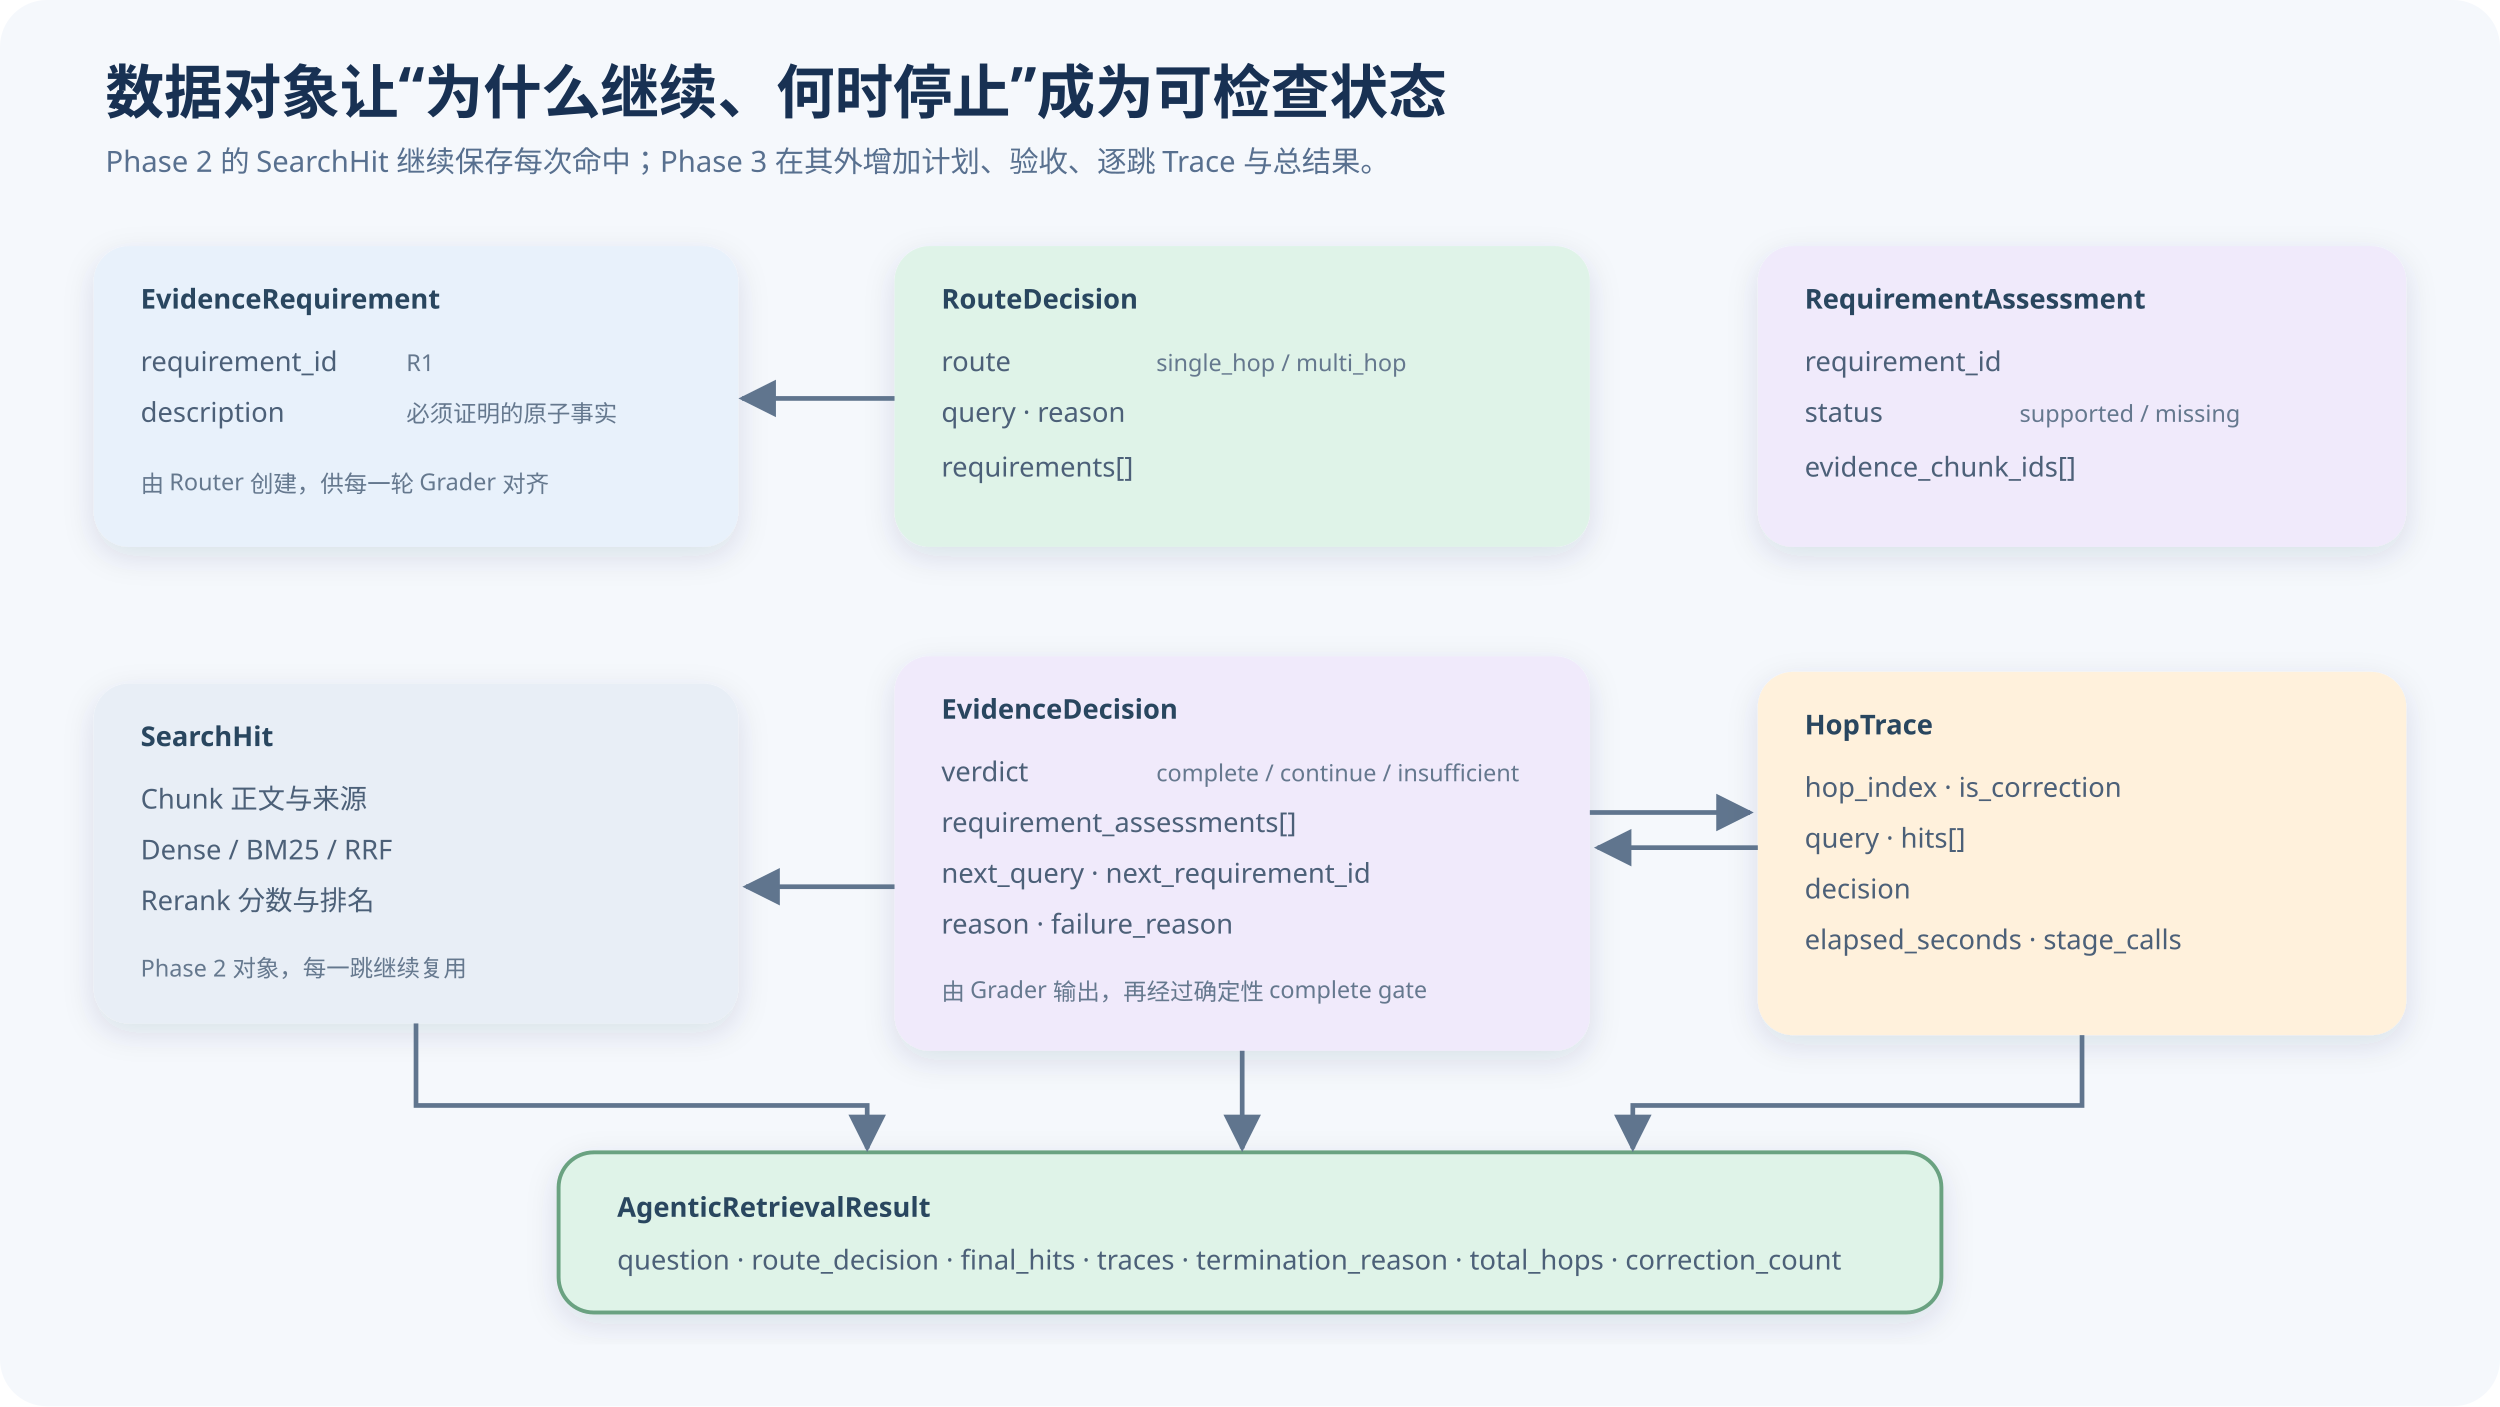
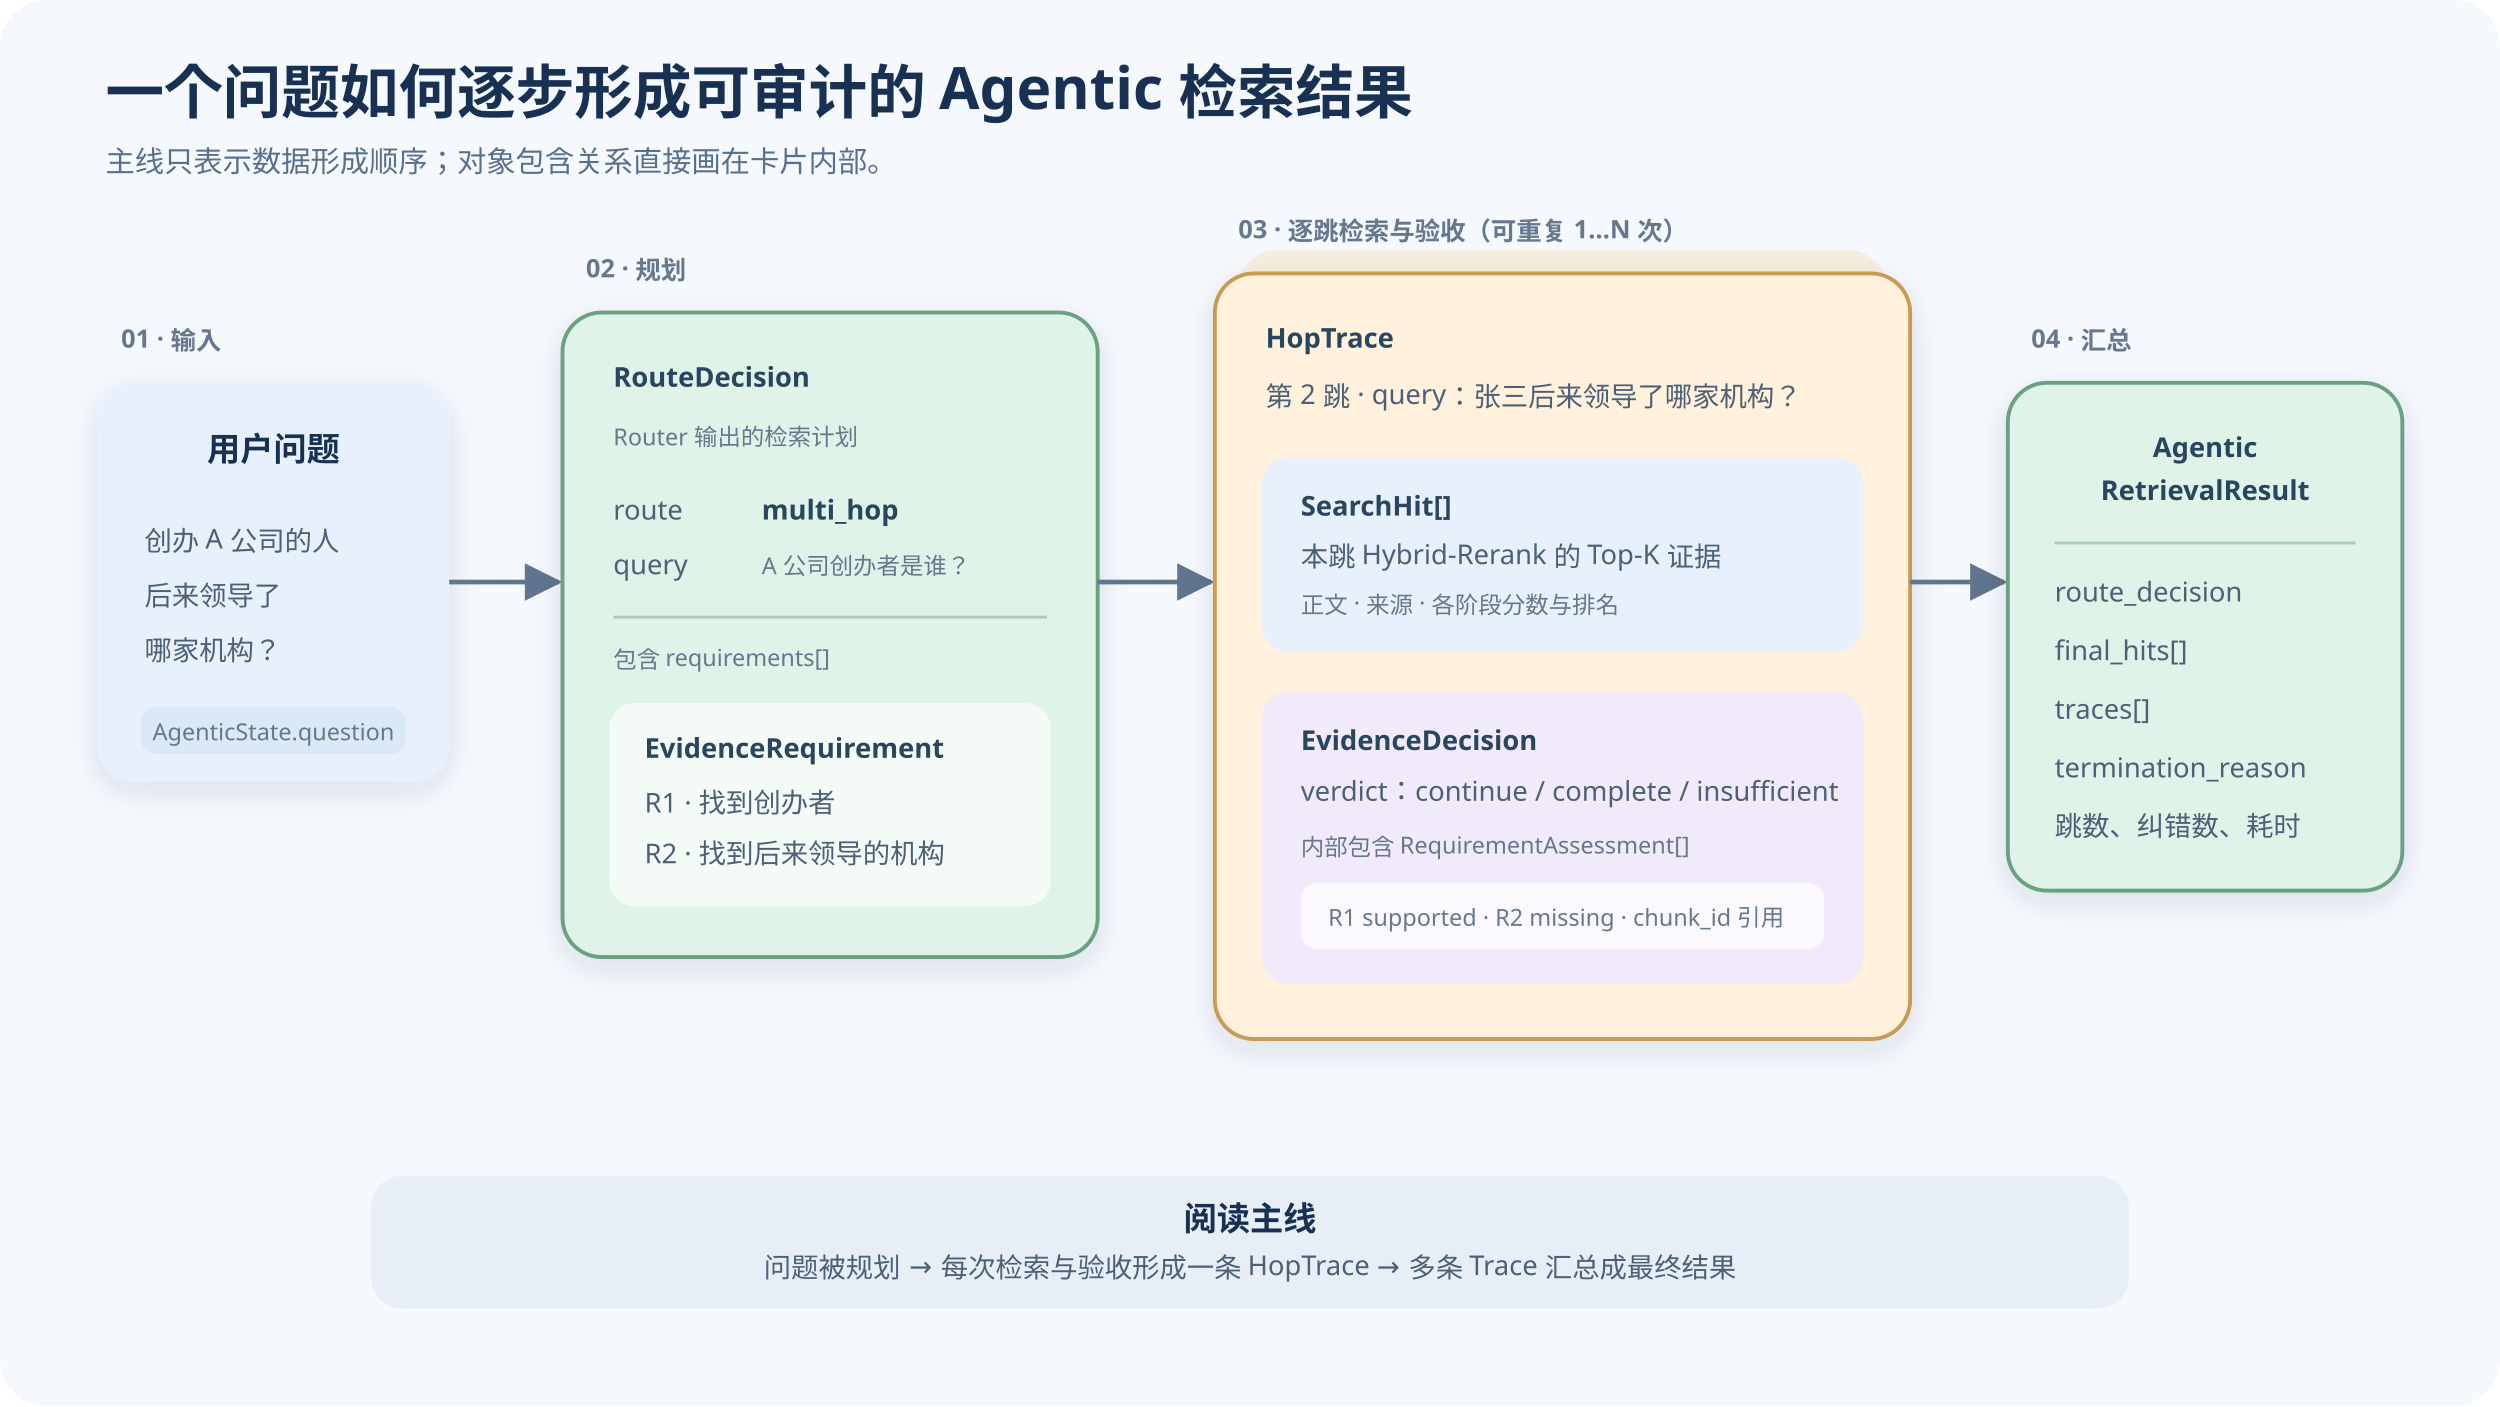
<svg xmlns="http://www.w3.org/2000/svg" width="1280" height="720" viewBox="0 0 1280 720" role="img" aria-labelledby="title desc">
  <defs>
    <filter id="shadow" x="-20%" y="-20%" width="140%" height="140%">
      <feDropShadow dx="0" dy="5" stdDeviation="8" flood-color="#183153" flood-opacity=".12" />
    </filter>
    <marker id="arrow" viewBox="0 0 10 10" refX="9" refY="5" markerWidth="8" markerHeight="8" orient="auto">
      <path d="M0 0L10 5L0 10Z" fill="#60758e" />
    </marker>
-     <style>.title{font:700 30px "Microsoft YaHei","Noto Sans SC",sans-serif;fill:#183153}.subtitle{font:400 15px "Microsoft YaHei","Noto Sans SC",sans-serif;fill:#58708f}.h2{font:700 17px "Microsoft YaHei","Noto Sans SC",sans-serif;fill:#183153}.body{font:400 14px "Microsoft YaHei","Noto Sans SC",sans-serif;fill:#4c6078}.small{font:400 12px "Microsoft YaHei","Noto Sans SC",sans-serif;fill:#65788e}.code{font:600 14px Consolas,"Microsoft YaHei",sans-serif;fill:#29465f}.arrow{stroke:#60758e;stroke-width:2.4;fill:none;marker-end:url(#arrow)}.link{stroke:#9aa9ba;stroke-width:2;fill:none}</style>
+     <style>.title{font:700 30px "Microsoft YaHei","Noto Sans SC",sans-serif;fill:#183153}.subtitle{font:400 15px "Microsoft YaHei","Noto Sans SC",sans-serif;fill:#58708f}.step{font:700 13px Consolas,"Microsoft YaHei",sans-serif;fill:#65788e}.h2{font:700 17px "Microsoft YaHei","Noto Sans SC",sans-serif;fill:#183153}.body{font:400 14px "Microsoft YaHei","Noto Sans SC",sans-serif;fill:#4c6078}.small{font:400 12px "Microsoft YaHei","Noto Sans SC",sans-serif;fill:#65788e}.code{font:600 14px Consolas,"Microsoft YaHei",sans-serif;fill:#29465f}.arrow{stroke:#60758e;stroke-width:2.4;fill:none;marker-end:url(#arrow)}</style>
  </defs>
  <rect width="1280" height="720" rx="24" fill="#f5f8fc" />
-   <text x="54" y="58" class="title">数据对象让“为什么继续、何时停止”成为可检查状态</text>
-   <text x="54" y="88" class="subtitle">Phase 2 的 SearchHit 继续保存每次命中；Phase 3 在其外增加计划、验收、逐跳 Trace 与总结果。</text>
-   <rect x="48" y="126" width="330" height="154" rx="18" fill="#e8f1fb" filter="url(#shadow)" />
-   <text x="72" y="158" class="code">EvidenceRequirement</text>
-   <text x="72" y="190" class="body">requirement_id</text>
-   <text x="208" y="190" class="small">R1</text>
-   <text x="72" y="216" class="body">description</text>
-   <text x="208" y="216" class="small">必须证明的原子事实</text>
-   <text x="72" y="252" class="small">由 Router 创建，供每一轮 Grader 对齐</text>
-   <rect x="458" y="126" width="356" height="154" rx="18" fill="#dff3e8" filter="url(#shadow)" />
-   <text x="482" y="158" class="code">RouteDecision</text>
-   <text x="482" y="190" class="body">route</text>
-   <text x="592" y="190" class="small">single_hop / multi_hop</text>
-   <text x="482" y="216" class="body">query · reason</text>
-   <text x="482" y="244" class="body">requirements[]</text>
-   <path d="M458 204 H380" class="arrow" />
-   <rect x="900" y="126" width="332" height="154" rx="18" fill="#f0eafb" filter="url(#shadow)" />
-   <text x="924" y="158" class="code">RequirementAssessment</text>
-   <text x="924" y="190" class="body">requirement_id</text>
-   <text x="924" y="216" class="body">status</text>
-   <text x="1034" y="216" class="small">supported / missing</text>
-   <text x="924" y="244" class="body">evidence_chunk_ids[]</text>
-   <rect x="48" y="350" width="330" height="174" rx="18" fill="#e8eef6" filter="url(#shadow)" />
-   <text x="72" y="382" class="code">SearchHit</text>
-   <text x="72" y="414" class="body">Chunk 正文与来源</text>
-   <text x="72" y="440" class="body">Dense / BM25 / RRF</text>
-   <text x="72" y="466" class="body">Rerank 分数与排名</text>
-   <text x="72" y="500" class="small">Phase 2 对象，每一跳继续复用</text>
-   <rect x="458" y="336" width="356" height="202" rx="18" fill="#f0eafb" filter="url(#shadow)" />
-   <text x="482" y="368" class="code">EvidenceDecision</text>
-   <text x="482" y="400" class="body">verdict</text>
-   <text x="592" y="400" class="small">complete / continue / insufficient</text>
-   <text x="482" y="426" class="body">requirement_assessments[]</text>
-   <text x="482" y="452" class="body">next_query · next_requirement_id</text>
-   <text x="482" y="478" class="body">reason · failure_reason</text>
-   <text x="482" y="512" class="small">由 Grader 输出，再经过确定性 complete gate</text>
-   <path d="M814 416 H896" class="arrow" />
-   <path d="M458 454 H382" class="arrow" />
-   <rect x="900" y="344" width="332" height="186" rx="18" fill="#fff1dc" filter="url(#shadow)" />
-   <text x="924" y="376" class="code">HopTrace</text>
-   <text x="924" y="408" class="body">hop_index · is_correction</text>
-   <text x="924" y="434" class="body">query · hits[]</text>
-   <text x="924" y="460" class="body">decision</text>
-   <text x="924" y="486" class="body">elapsed_seconds · stage_calls</text>
-   <path d="M900 434 H818" class="arrow" />
-   <rect x="286" y="590" width="708" height="82" rx="18" fill="#dff3e8" stroke="#6aa281" stroke-width="2" filter="url(#shadow)" />
-   <text x="316" y="623" class="code">AgenticRetrievalResult</text>
-   <text x="316" y="650" class="body">question · route_decision · final_hits · traces · termination_reason · total_hops · correction_count</text>
-   <path d="M636 538 V588" class="arrow" />
-   <path d="M1066 530 V566 H836 V588" class="arrow" />
-   <path d="M213 524 V566 H444 V588" class="arrow" />
+   <text x="54" y="58" class="title">一个问题如何逐步形成可审计的 Agentic 检索结果</text>
+   <text x="54" y="88" class="subtitle">主线只表示数据形成顺序；对象包含关系直接画在卡片内部。</text>
+   <text x="62" y="178" class="step">01 · 输入</text>
+   <rect x="50" y="196" width="180" height="204" rx="18" fill="#e8f1fb" filter="url(#shadow)" />
+   <text x="140" y="236" text-anchor="middle" class="h2">用户问题</text>
+   <text x="74" y="282" class="body">创办 A 公司的人</text>
+   <text x="74" y="310" class="body">后来领导了</text>
+   <text x="74" y="338" class="body">哪家机构？</text>
+   <rect x="72" y="362" width="136" height="24" rx="8" fill="#dbe8f6" />
+   <text x="140" y="379" text-anchor="middle" class="small">AgenticState.question</text>
+   <path d="M230 298 H286" class="arrow" />
+   <text x="300" y="142" class="step">02 · 规划</text>
+   <rect x="288" y="160" width="274" height="330" rx="20" fill="#dff3e8" stroke="#6aa281" stroke-width="2" filter="url(#shadow)" />
+   <text x="314" y="198" class="code">RouteDecision</text>
+   <text x="314" y="228" class="small">Router 输出的检索计划</text>
+   <text x="314" y="266" class="body">route</text>
+   <text x="390" y="266" class="code">multi_hop</text>
+   <text x="314" y="294" class="body">query</text>
+   <text x="390" y="294" class="small">A 公司创办者是谁？</text>
+   <line x1="314" y1="316" x2="536" y2="316" stroke="#a8cdb8" stroke-width="1.5" />
+   <text x="314" y="342" class="small">包含 requirements[]</text>
+   <rect x="312" y="360" width="226" height="104" rx="13" fill="#f4fbf7" />
+   <text x="330" y="388" class="code">EvidenceRequirement</text>
+   <text x="330" y="416" class="body">R1 · 找到创办者</text>
+   <text x="330" y="442" class="body">R2 · 找到后来领导的机构</text>
+   <path d="M562 298 H620" class="arrow" />
+   <text x="634" y="122" class="step">03 · 逐跳检索与验收（可重复 1…N 次）</text>
+   <rect x="634" y="128" width="332" height="392" rx="20" fill="#f6ead2" opacity=".7" />
+   <rect x="622" y="140" width="356" height="392" rx="20" fill="#fff1dc" stroke="#c99a52" stroke-width="2" filter="url(#shadow)" />
+   <text x="648" y="178" class="code">HopTrace</text>
+   <text x="648" y="208" class="body">第 2 跳 · query：张三后来领导了哪家机构？</text>
+   <rect x="646" y="234" width="308" height="100" rx="14" fill="#e8f1fb" />
+   <text x="666" y="264" class="code">SearchHit[]</text>
+   <text x="666" y="290" class="body">本跳 Hybrid-Rerank 的 Top-K 证据</text>
+   <text x="666" y="314" class="small">正文 · 来源 · 各阶段分数与排名</text>
+   <rect x="646" y="354" width="308" height="150" rx="14" fill="#f0eafb" />
+   <text x="666" y="384" class="code">EvidenceDecision</text>
+   <text x="666" y="410" class="body">verdict：continue / complete / insufficient</text>
+   <text x="666" y="438" class="small">内部包含 RequirementAssessment[]</text>
+   <rect x="666" y="452" width="268" height="34" rx="9" fill="#faf8fd" />
+   <text x="680" y="474" class="small">R1 supported · R2 missing · chunk_id 引用</text>
+   <path d="M978 298 H1026" class="arrow" />
+   <text x="1040" y="178" class="step">04 · 汇总</text>
+   <rect x="1028" y="196" width="202" height="260" rx="20" fill="#dff3e8" stroke="#6aa281" stroke-width="2" filter="url(#shadow)" />
+   <text x="1129" y="234" text-anchor="middle" class="code">Agentic</text>
+   <text x="1129" y="256" text-anchor="middle" class="code">RetrievalResult</text>
+   <line x1="1052" y1="278" x2="1206" y2="278" stroke="#a8cdb8" stroke-width="1.5" />
+   <text x="1052" y="308" class="body">route_decision</text>
+   <text x="1052" y="338" class="body">final_hits[]</text>
+   <text x="1052" y="368" class="body">traces[]</text>
+   <text x="1052" y="398" class="body">termination_reason</text>
+   <text x="1052" y="428" class="body">跳数、纠错数、耗时</text>
+   <rect x="190" y="602" width="900" height="68" rx="16" fill="#e8eef6" />
+   <text x="640" y="630" text-anchor="middle" class="h2">阅读主线</text>
+   <text x="640" y="654" text-anchor="middle" class="body">问题被规划 → 每次检索与验收形成一条 HopTrace → 多条 Trace 汇总成最终结果</text>
</svg>
